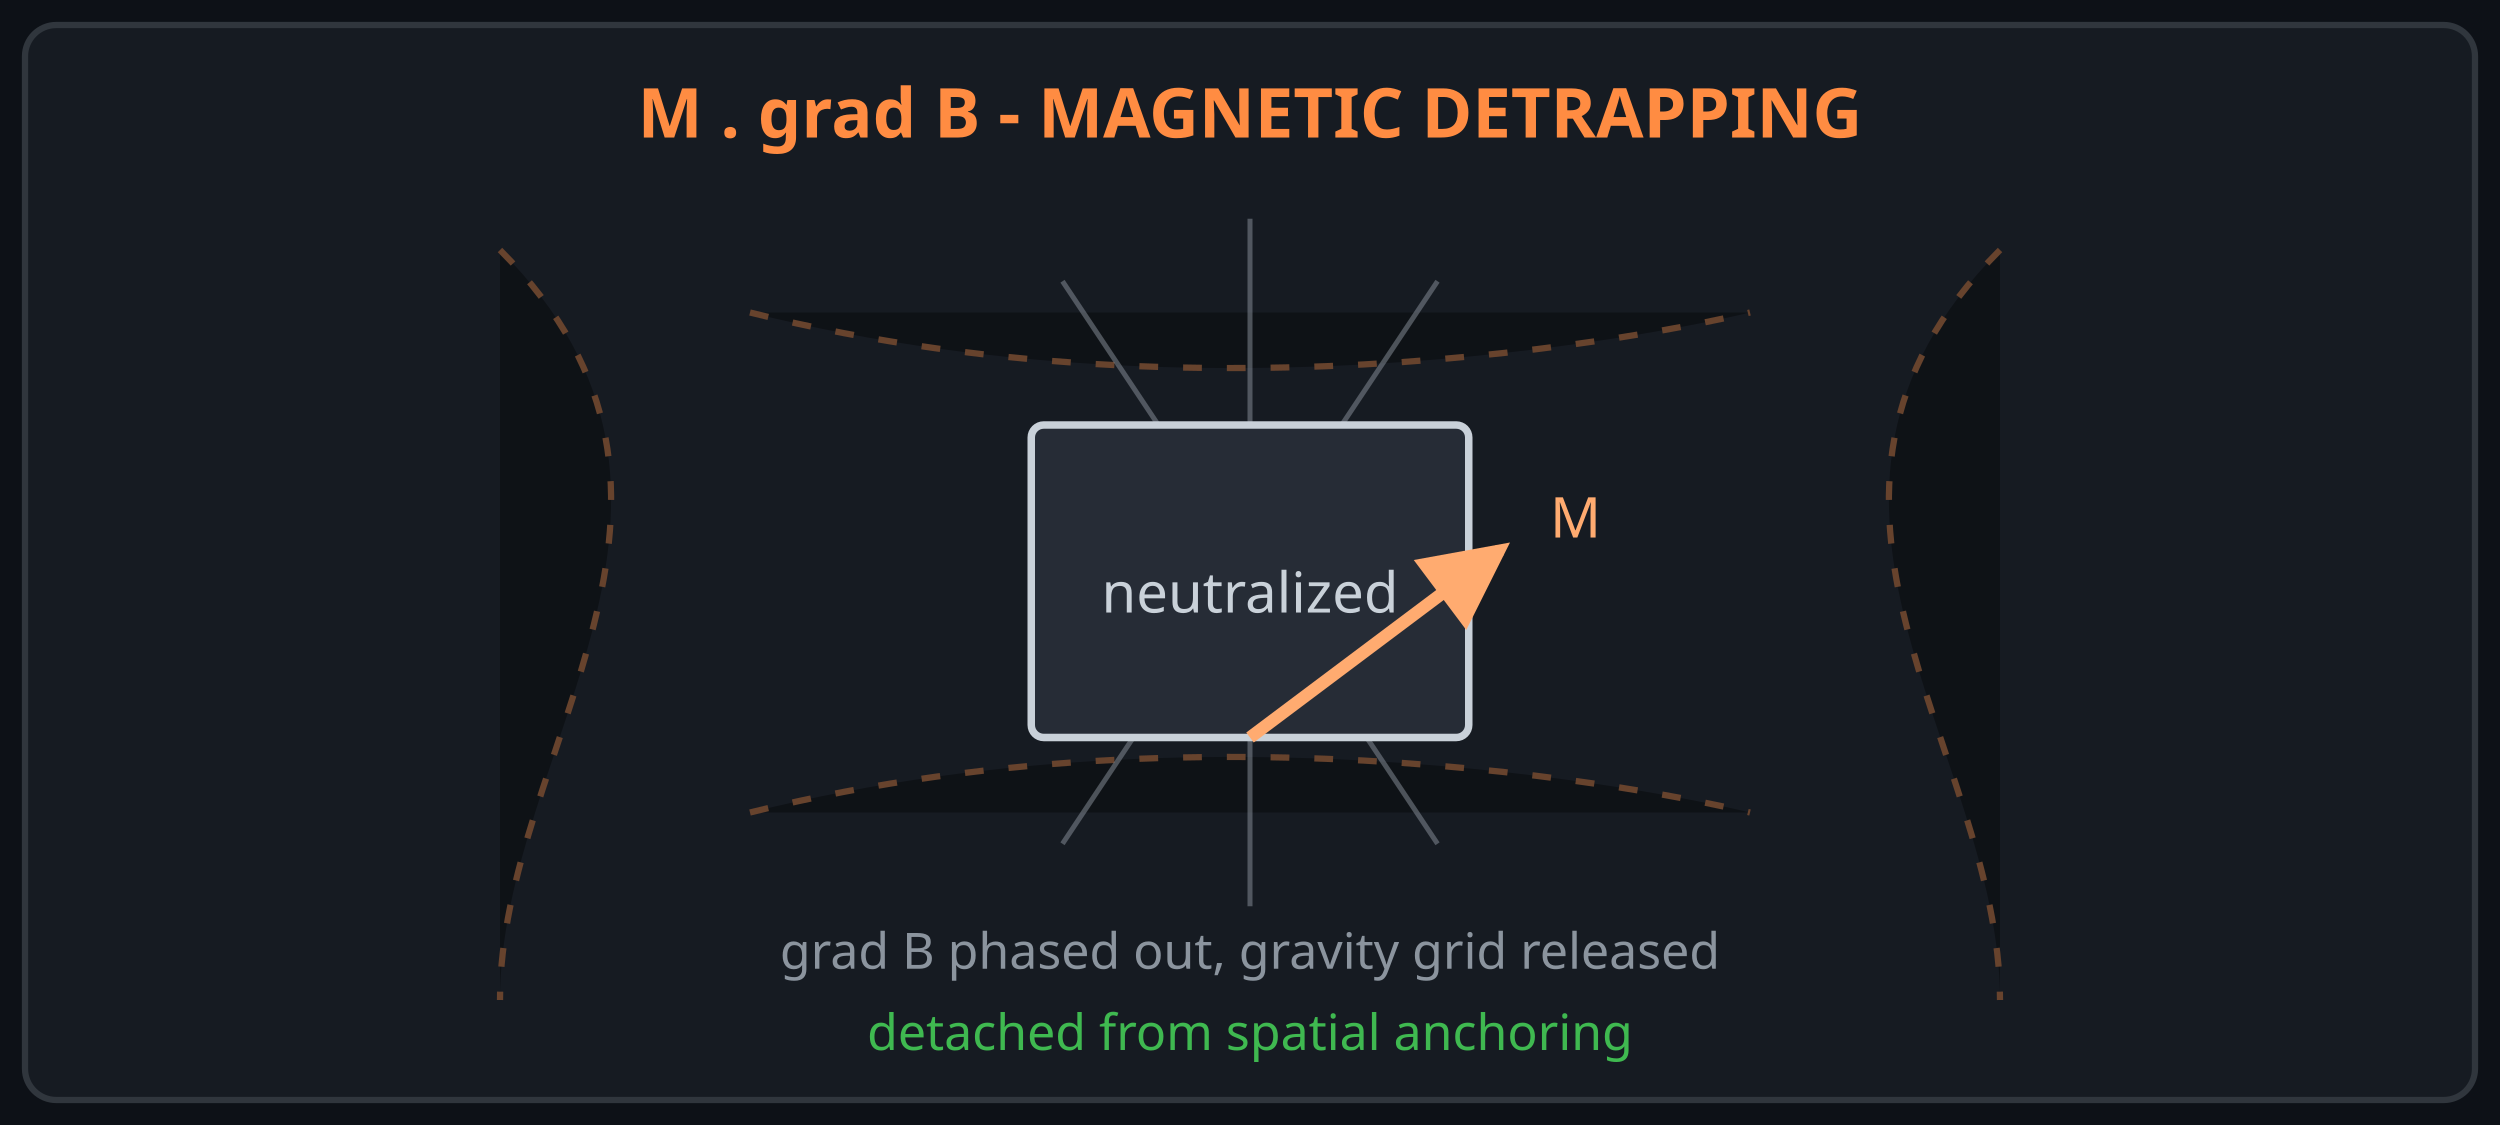
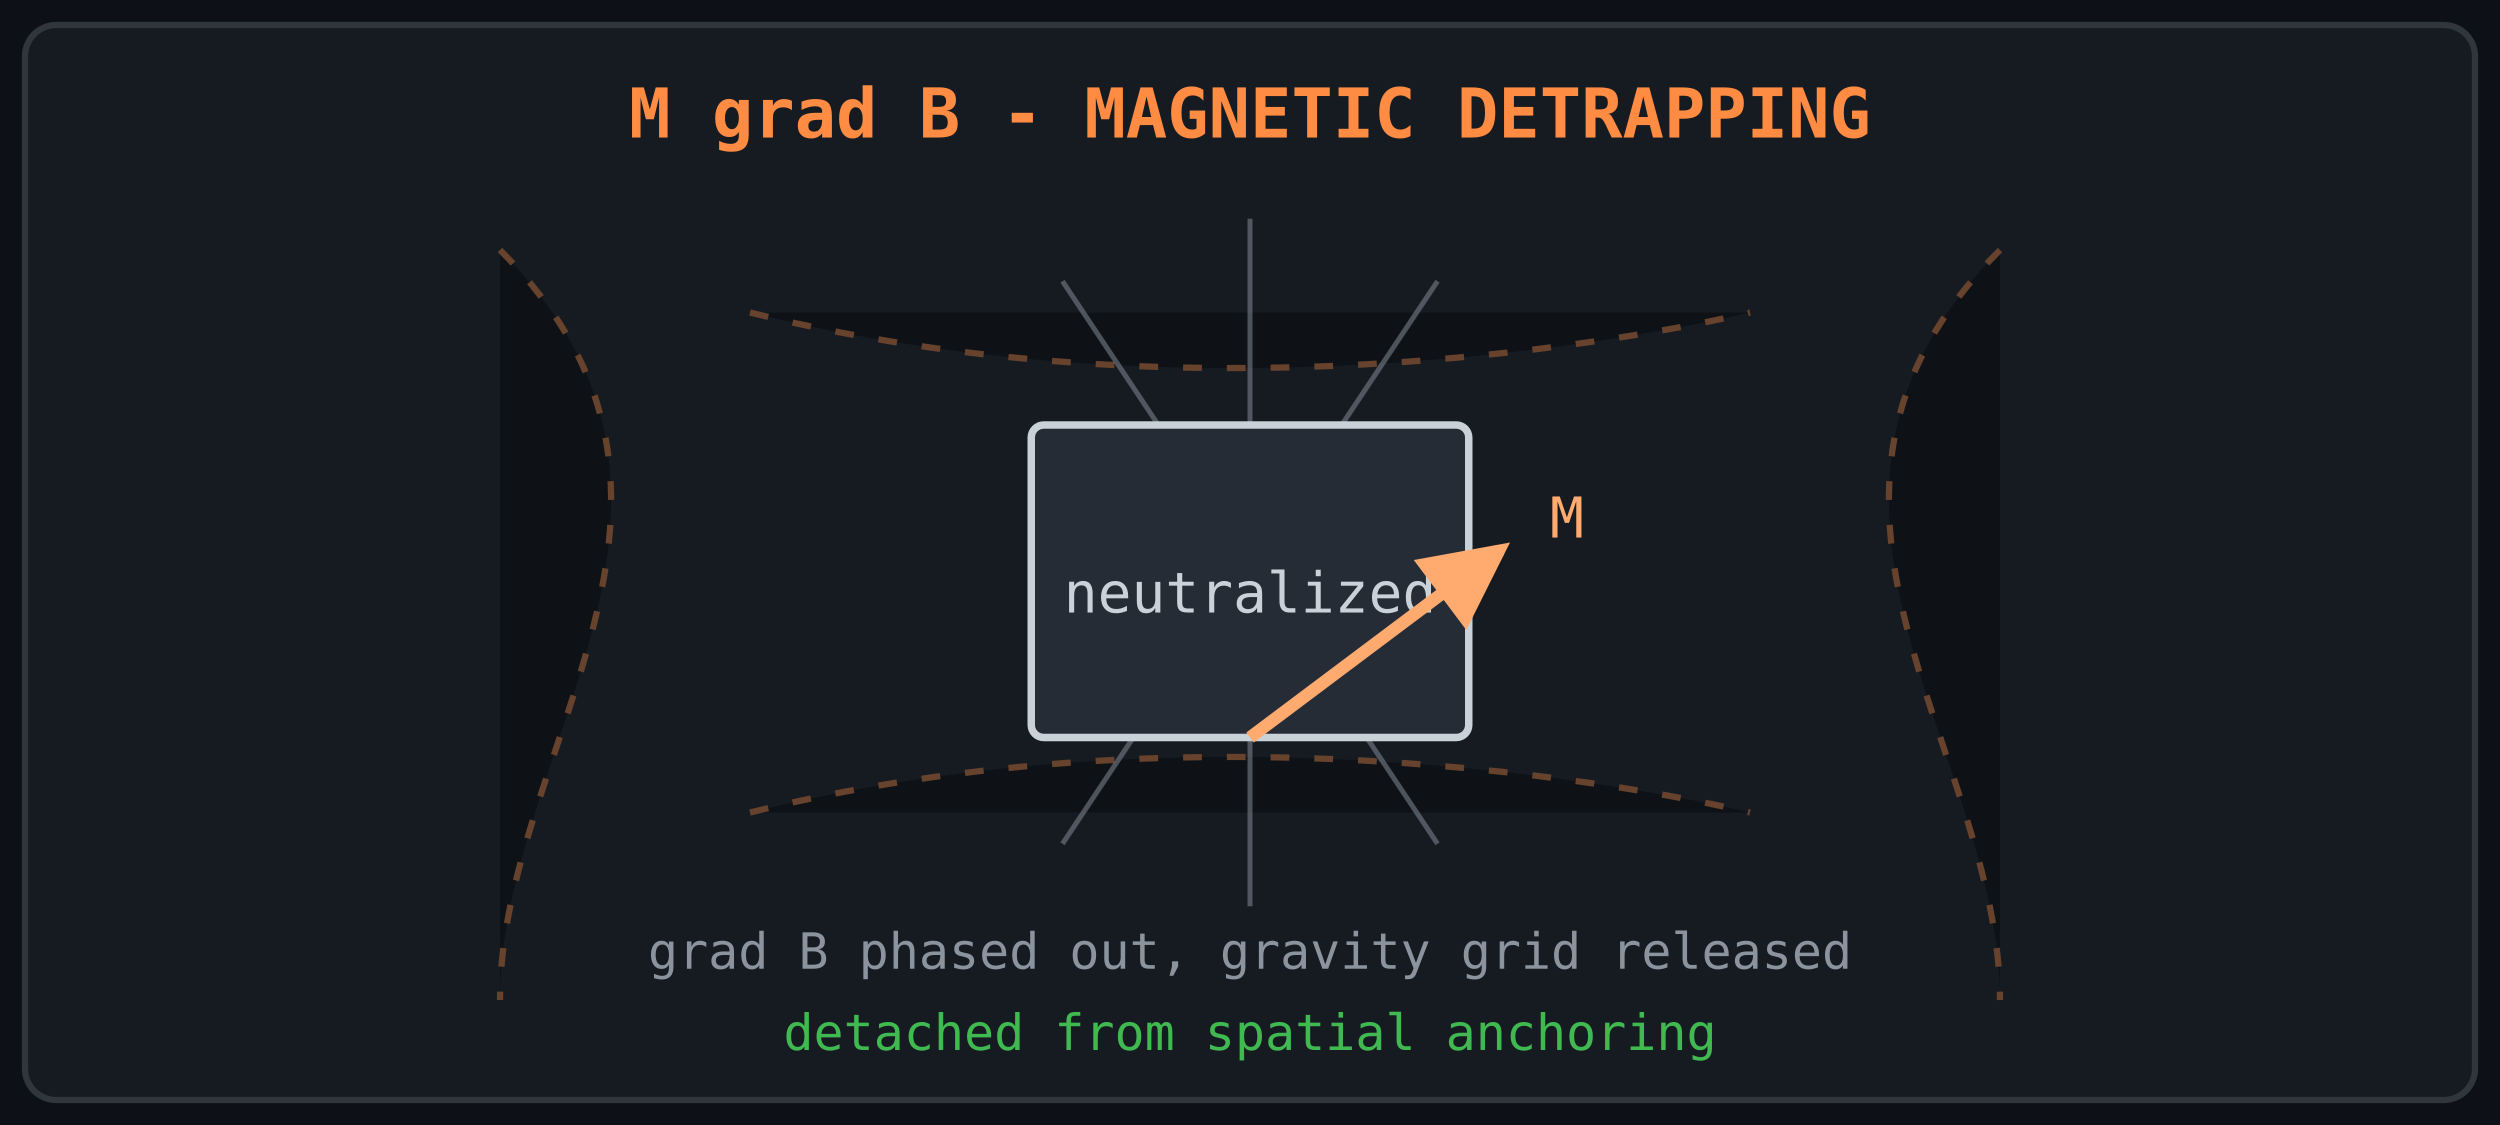
<svg xmlns="http://www.w3.org/2000/svg" viewBox="0 0 400 180" role="img" aria-labelledby="title desc">
  <defs>
    <marker id="mv" markerWidth="7" markerHeight="7" refX="6" refY="3.5" orient="auto">
      <path d="M0,0 L7,3.5 L0,7 Z" fill="#ffab70" />
    </marker>
  </defs>
  <rect width="400" height="180" fill="#0d1117" />
  <rect x="4" y="4" width="392" height="172" rx="5" fill="#161b22" stroke="#30363d" />
-   <text x="200" y="22" text-anchor="middle" fill="#ff8c42" font-family="system-ui,sans-serif" font-size="11" font-weight="600">M . grad B - MAGNETIC DETRAPPING</text>
+   <text x="200" y="22" text-anchor="middle" fill="#ff8c42" font-family="ui-monospace,Cascadia Mono,Consolas,Segoe UI Mono,monospace" font-size="11" font-weight="600">M grad B - MAGNETIC DETRAPPING</text>
  <g stroke="#ff8c42" stroke-width="1" opacity="0.35" stroke-dasharray="3 4">
    <path d="M80 40 C120 80 80 120 80 160" />
    <path d="M320 40 C280 80 320 120 320 160" />
    <path d="M120 50 C200 70 280 50 280 50" />
    <path d="M120 130 C200 110 280 130 280 130" />
  </g>
  <g stroke="#8b949e" stroke-width="0.8" opacity="0.5">
    <line x1="200" y1="35" x2="200" y2="145" />
    <line x1="170" y1="45" x2="230" y2="135" />
    <line x1="230" y1="45" x2="170" y2="135" />
  </g>
  <rect x="165" y="68" width="70" height="50" rx="2" fill="#262c36" stroke="#c9d1d9" stroke-width="1.2" />
-   <text x="200" y="98" text-anchor="middle" fill="#c9d1d9" font-family="system-ui,sans-serif" font-size="9">neutralized</text>
+   <text x="200" y="98" text-anchor="middle" fill="#c9d1d9" font-family="ui-monospace,Cascadia Mono,Consolas,Segoe UI Mono,monospace" font-size="9">neutralized</text>
  <line x1="200" y1="118" x2="240" y2="88" stroke="#ffab70" stroke-width="2" marker-end="url(#mv)" />
-   <text x="248" y="86" fill="#ffab70" font-family="system-ui,sans-serif" font-size="9">M</text>
-   <text x="200" y="155" text-anchor="middle" fill="#8b949e" font-family="system-ui,sans-serif" font-size="8">grad B phased out, gravity grid released</text>
-   <text x="200" y="168" text-anchor="middle" fill="#3fb950" font-family="system-ui,sans-serif" font-size="8">detached from spatial anchoring</text>
+   <text x="248" y="86" fill="#ffab70" font-family="ui-monospace,Cascadia Mono,Consolas,Segoe UI Mono,monospace" font-size="9">M</text>
+   <text x="200" y="155" text-anchor="middle" fill="#8b949e" font-family="ui-monospace,Cascadia Mono,Consolas,Segoe UI Mono,monospace" font-size="8">grad B phased out, gravity grid released</text>
+   <text x="200" y="168" text-anchor="middle" fill="#3fb950" font-family="ui-monospace,Cascadia Mono,Consolas,Segoe UI Mono,monospace" font-size="8">detached from spatial anchoring</text>
</svg>
